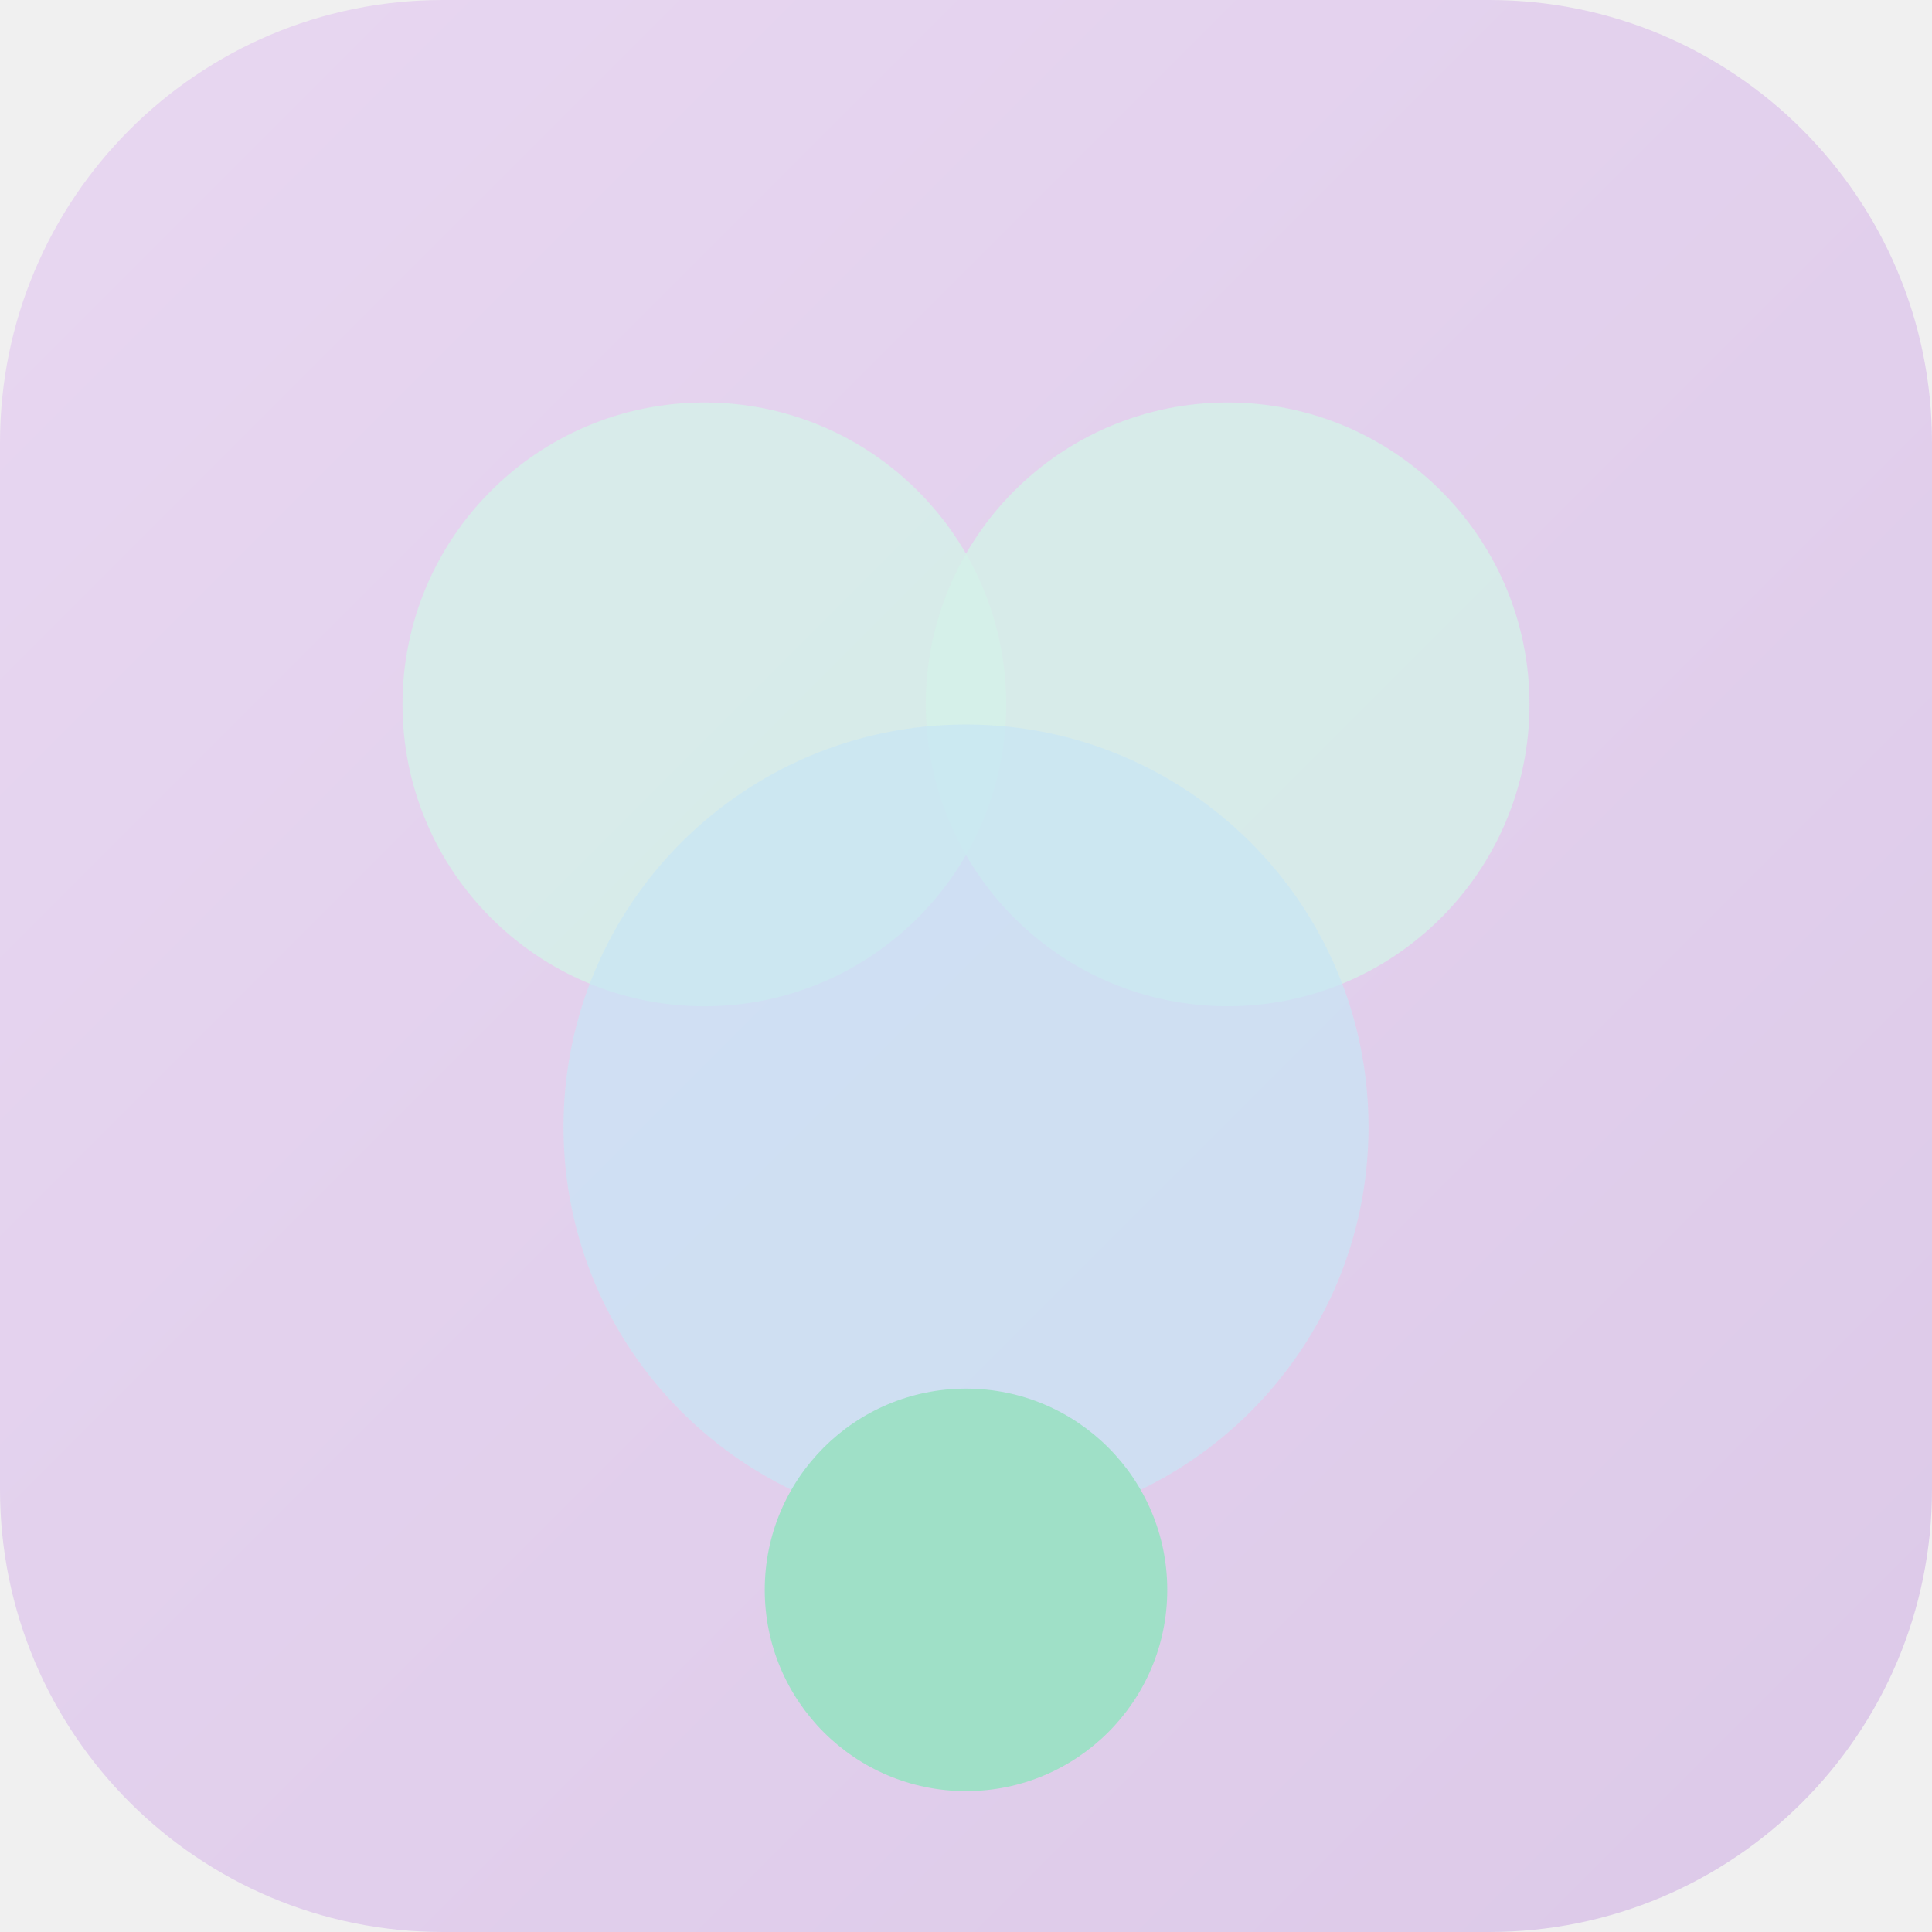
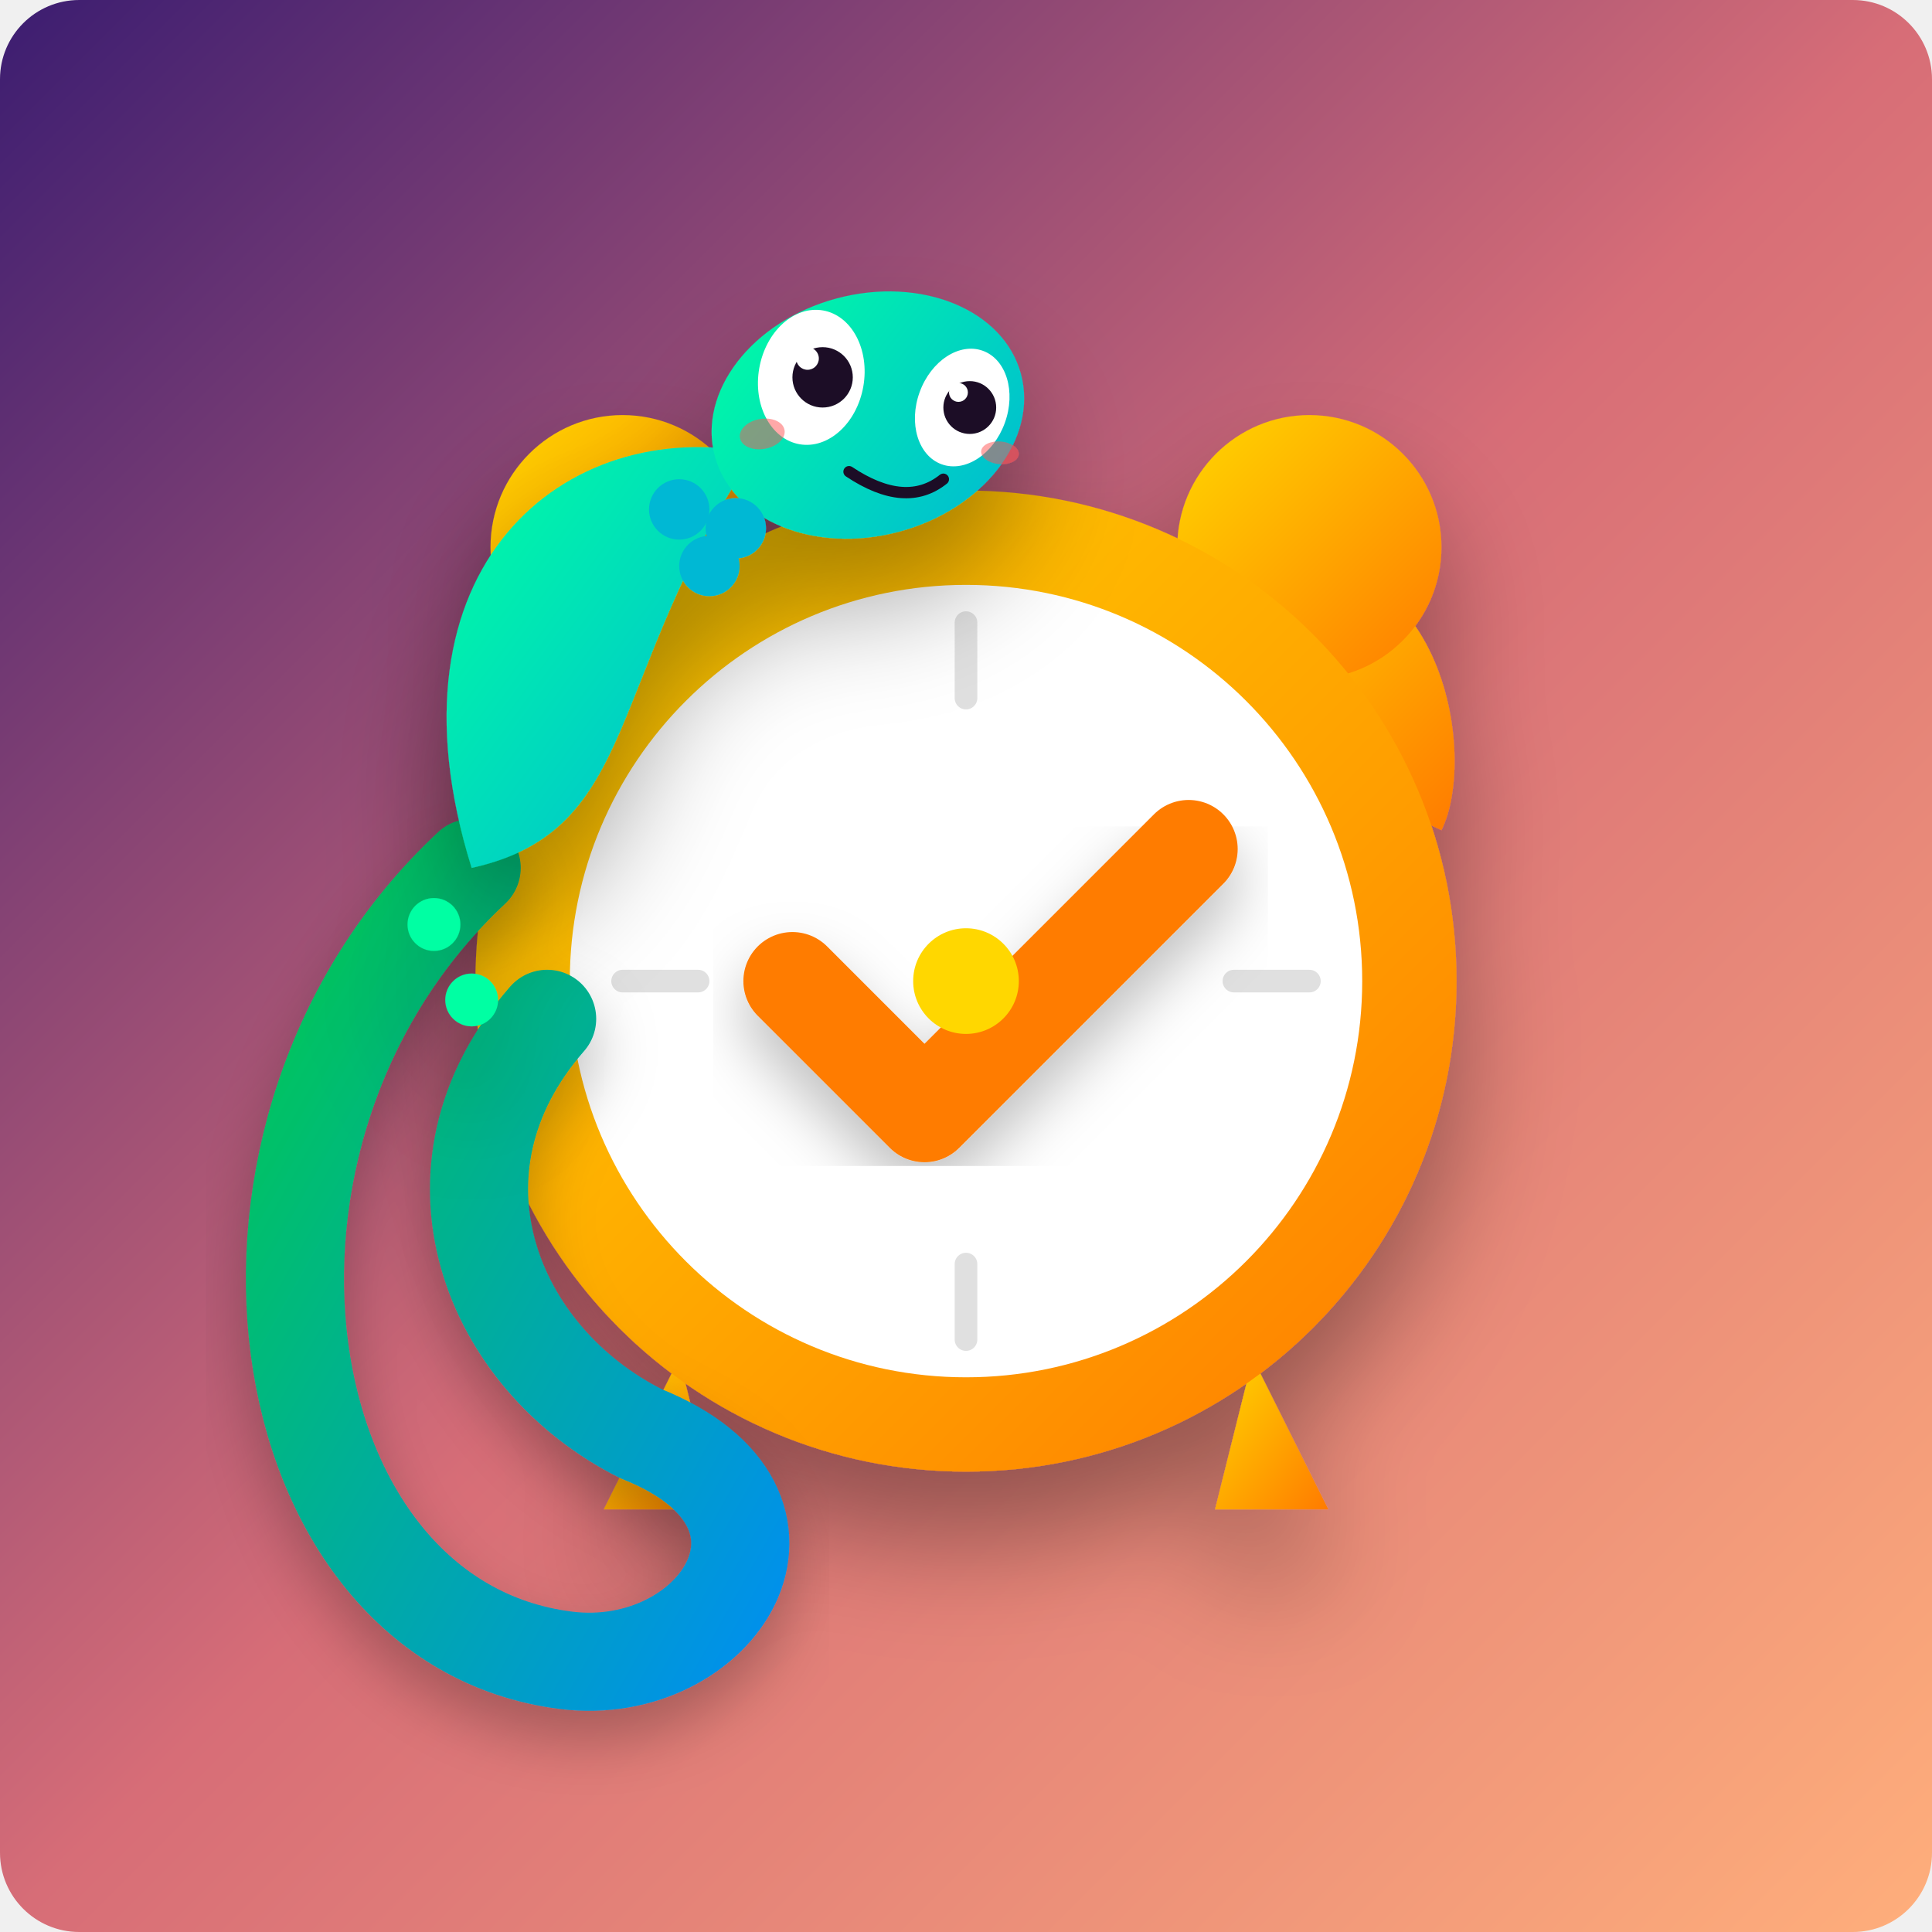
- <svg xmlns="http://www.w3.org/2000/svg" viewBox="0 0 96 96">
+ <svg xmlns="http://www.w3.org/2000/svg" viewBox="0 0 512 512" width="96" height="96">
  <defs>
-     <linearGradient id="grad" x1="0%" y1="0%" x2="100%" y2="100%">
-       <stop offset="0%" style="stop-color:#E8D7F1;stop-opacity:1" />
-       <stop offset="100%" style="stop-color:#DCC9E8;stop-opacity:1" />
+     <linearGradient id="bgGrad" x1="0%" y1="0%" x2="100%" y2="100%">
+       <stop offset="0%" stop-color="#3A1C71" />
+       <stop offset="50%" stop-color="#D76D77" />
+       <stop offset="100%" stop-color="#FFAF7B" />
    </linearGradient>
+     <linearGradient id="clockGrad" x1="0%" y1="0%" x2="100%" y2="100%">
+       <stop offset="0%" stop-color="#FFD700" />
+       <stop offset="100%" stop-color="#FF7B00" />
+     </linearGradient>
+     <linearGradient id="lizGrad" x1="0%" y1="0%" x2="100%" y2="100%">
+       <stop offset="0%" stop-color="#00FFA3" />
+       <stop offset="100%" stop-color="#00B8D4" />
+     </linearGradient>
+     <linearGradient id="lizDark" x1="0%" y1="0%" x2="100%" y2="100%">
+       <stop offset="0%" stop-color="#00C853" />
+       <stop offset="100%" stop-color="#0091EA" />
+     </linearGradient>
+     <filter id="shadow" x="-30%" y="-30%" width="160%" height="160%">
+       <feDropShadow dx="0" dy="18" stdDeviation="15" flood-color="#000000" flood-opacity="0.35" />
+     </filter>
+     <filter id="softShadow" x="-20%" y="-20%" width="140%" height="140%">
+       <feDropShadow dx="0" dy="8" stdDeviation="8" flood-color="#000000" flood-opacity="0.25" />
+     </filter>
  </defs>
-   <rect width="96" height="96" rx="22" fill="url(#grad)" />
-   <circle cx="35" cy="35" r="15" fill="#D4F1E8" opacity="0.8" />
-   <circle cx="61" cy="35" r="15" fill="#D4F1E8" opacity="0.8" />
-   <circle cx="48" cy="56" r="20" fill="#C8E6F5" opacity="0.7" />
-   <circle cx="48" cy="79" r="10" fill="#9FE0C7" />
+   <style>
+       @keyframes floatGroup {
+         0%, 100% { transform: translateY(0px); }
+         50% { transform: translateY(-15px); }
+       }
+       @keyframes ringBell {
+         0%, 100% { transform: rotate(0deg); }
+         5%, 15%, 25%, 35%, 45% { transform: rotate(-6deg); }
+         10%, 20%, 30%, 40% { transform: rotate(6deg); }
+         50%, 100% { transform: rotate(0deg); }
+       }
+       @keyframes glowPulse {
+         0%, 100% { filter: drop-shadow(0 0 10px rgba(255,152,0,0.4)); }
+         50% { filter: drop-shadow(0 0 30px rgba(255,152,0,0.9)); }
+       }
+       @keyframes tailWag {
+         0%, 100% { transform: rotate(0deg); }
+         50% { transform: rotate(8deg); }
+       }
+       @keyframes starTwinkle {
+         0%, 100% { opacity: 0.2; transform: scale(1) translateY(0px); }
+         50% { opacity: 0.9; transform: scale(1.3) translateY(-10px); }
+       }
+       .anim-float { animation: floatGroup 6s ease-in-out infinite; transform-origin: center; }
+       .anim-shake { animation: ringBell 5s ease-in-out infinite; transform-origin: 256px 270px; }
+       .anim-glow { animation: glowPulse 3s infinite; }
+       .anim-tail { animation: tailWag 4s ease-in-out infinite; transform-origin: 150px 300px; }
+       .anim-star { animation: starTwinkle 4s ease-in-out infinite; }
+       .star-delay-1 { animation-delay: 1.5s; }
+       .star-delay-2 { animation-delay: 2.5s; }
+     </style>
+   <rect width="512" height="512" rx="21" fill="url(#bgGrad)" />
+   <g transform="translate(0, 0)">
+     <g class="anim-float">
+       <g class="" filter="url(#shadow)">
+         <path d="M 180,150 C 130,140 120,200 130,220 L 195,190 Z" fill="url(#clockGrad)" />
+         <circle cx="165" cy="145" r="35" fill="url(#clockGrad)" />
+         <path d="M 332,150 C 382,140 392,200 382,220 L 317,190 Z" fill="url(#clockGrad)" />
+         <circle cx="347" cy="145" r="35" fill="url(#clockGrad)" />
+         <path d="M 180,360 L 160,400 L 190,400 Z" fill="url(#clockGrad)" />
+         <path d="M 332,360 L 322,400 L 352,400 Z" fill="url(#clockGrad)" />
+         <circle cx="256" cy="260" r="130" fill="url(#clockGrad)" class="anim-glow" />
+         <circle cx="256" cy="260" r="105" fill="#FFFFFF" />
+         <line x1="256" y1="165" x2="256" y2="185" stroke="#E0E0E0" stroke-width="6" stroke-linecap="round" />
+         <line x1="256" y1="355" x2="256" y2="335" stroke="#E0E0E0" stroke-width="6" stroke-linecap="round" />
+         <line x1="165" y1="260" x2="185" y2="260" stroke="#E0E0E0" stroke-width="6" stroke-linecap="round" />
+         <line x1="347" y1="260" x2="327" y2="260" stroke="#E0E0E0" stroke-width="6" stroke-linecap="round" />
+         <path d="M 210,260 L 245,295 L 315,225" stroke="#FF7B00" stroke-width="26" stroke-linecap="round" stroke-linejoin="round" fill="none" filter="url(#softShadow)" />
+         <circle cx="256" cy="260" r="14" fill="#FFD700" />
+       </g>
+       <g class="anim-tail" filter="url(#softShadow)">
+         <path d="M 125,230 C 50,300 70,430 150,440 C 190,445 220,400 170,380 C 130,360 110,310 145,270" stroke="url(#lizDark)" stroke-width="26" stroke-linecap="round" fill="none" />
+       </g>
+       <g filter="url(#shadow)" class="">
+         <path d="M 125,230 C 100,150 150,110 200,120 C 160,180 170,220 125,230 Z" fill="url(#lizGrad)" />
+         <ellipse cx="230" cy="110" rx="42" ry="32" transform="rotate(-15 230 110)" fill="url(#lizGrad)" />
+         <ellipse cx="215" cy="100" rx="14" ry="18" fill="#FFFFFF" transform="rotate(10 215 100)" />
+         <ellipse cx="255" cy="108" rx="12" ry="16" fill="#FFFFFF" transform="rotate(20 255 108)" />
+         <circle cx="218" cy="100" r="8" fill="#1A1025" />
+         <circle cx="257" cy="108" r="7" fill="#1A1025" />
+         <circle cx="214" cy="95" r="3" fill="#FFFFFF" />
+         <circle cx="254" cy="104" r="2.5" fill="#FFFFFF" />
+         <path d="M 225,125 Q 240,135 250,127" stroke="#1A1025" stroke-width="3" stroke-linecap="round" fill="none" />
+         <ellipse cx="202" cy="115" rx="6" ry="4" stroke="none" fill="#FF5252" opacity="0.5" transform="rotate(-10 202 115)" />
+         <ellipse cx="265" cy="120" rx="5" ry="3" stroke="none" fill="#FF5252" opacity="0.5" transform="rotate(5 265 120)" />
+         <g fill="#00B8D4">
+           <circle cx="180" cy="135" r="8" />
+           <circle cx="195" cy="140" r="8" />
+           <circle cx="188" cy="150" r="8" />
+         </g>
+         <g fill="#00FFA3">
+           <circle cx="115" cy="245" r="7" />
+           <circle cx="125" cy="265" r="7" />
+         </g>
+       </g>
+     </g>
+   </g>
</svg>
